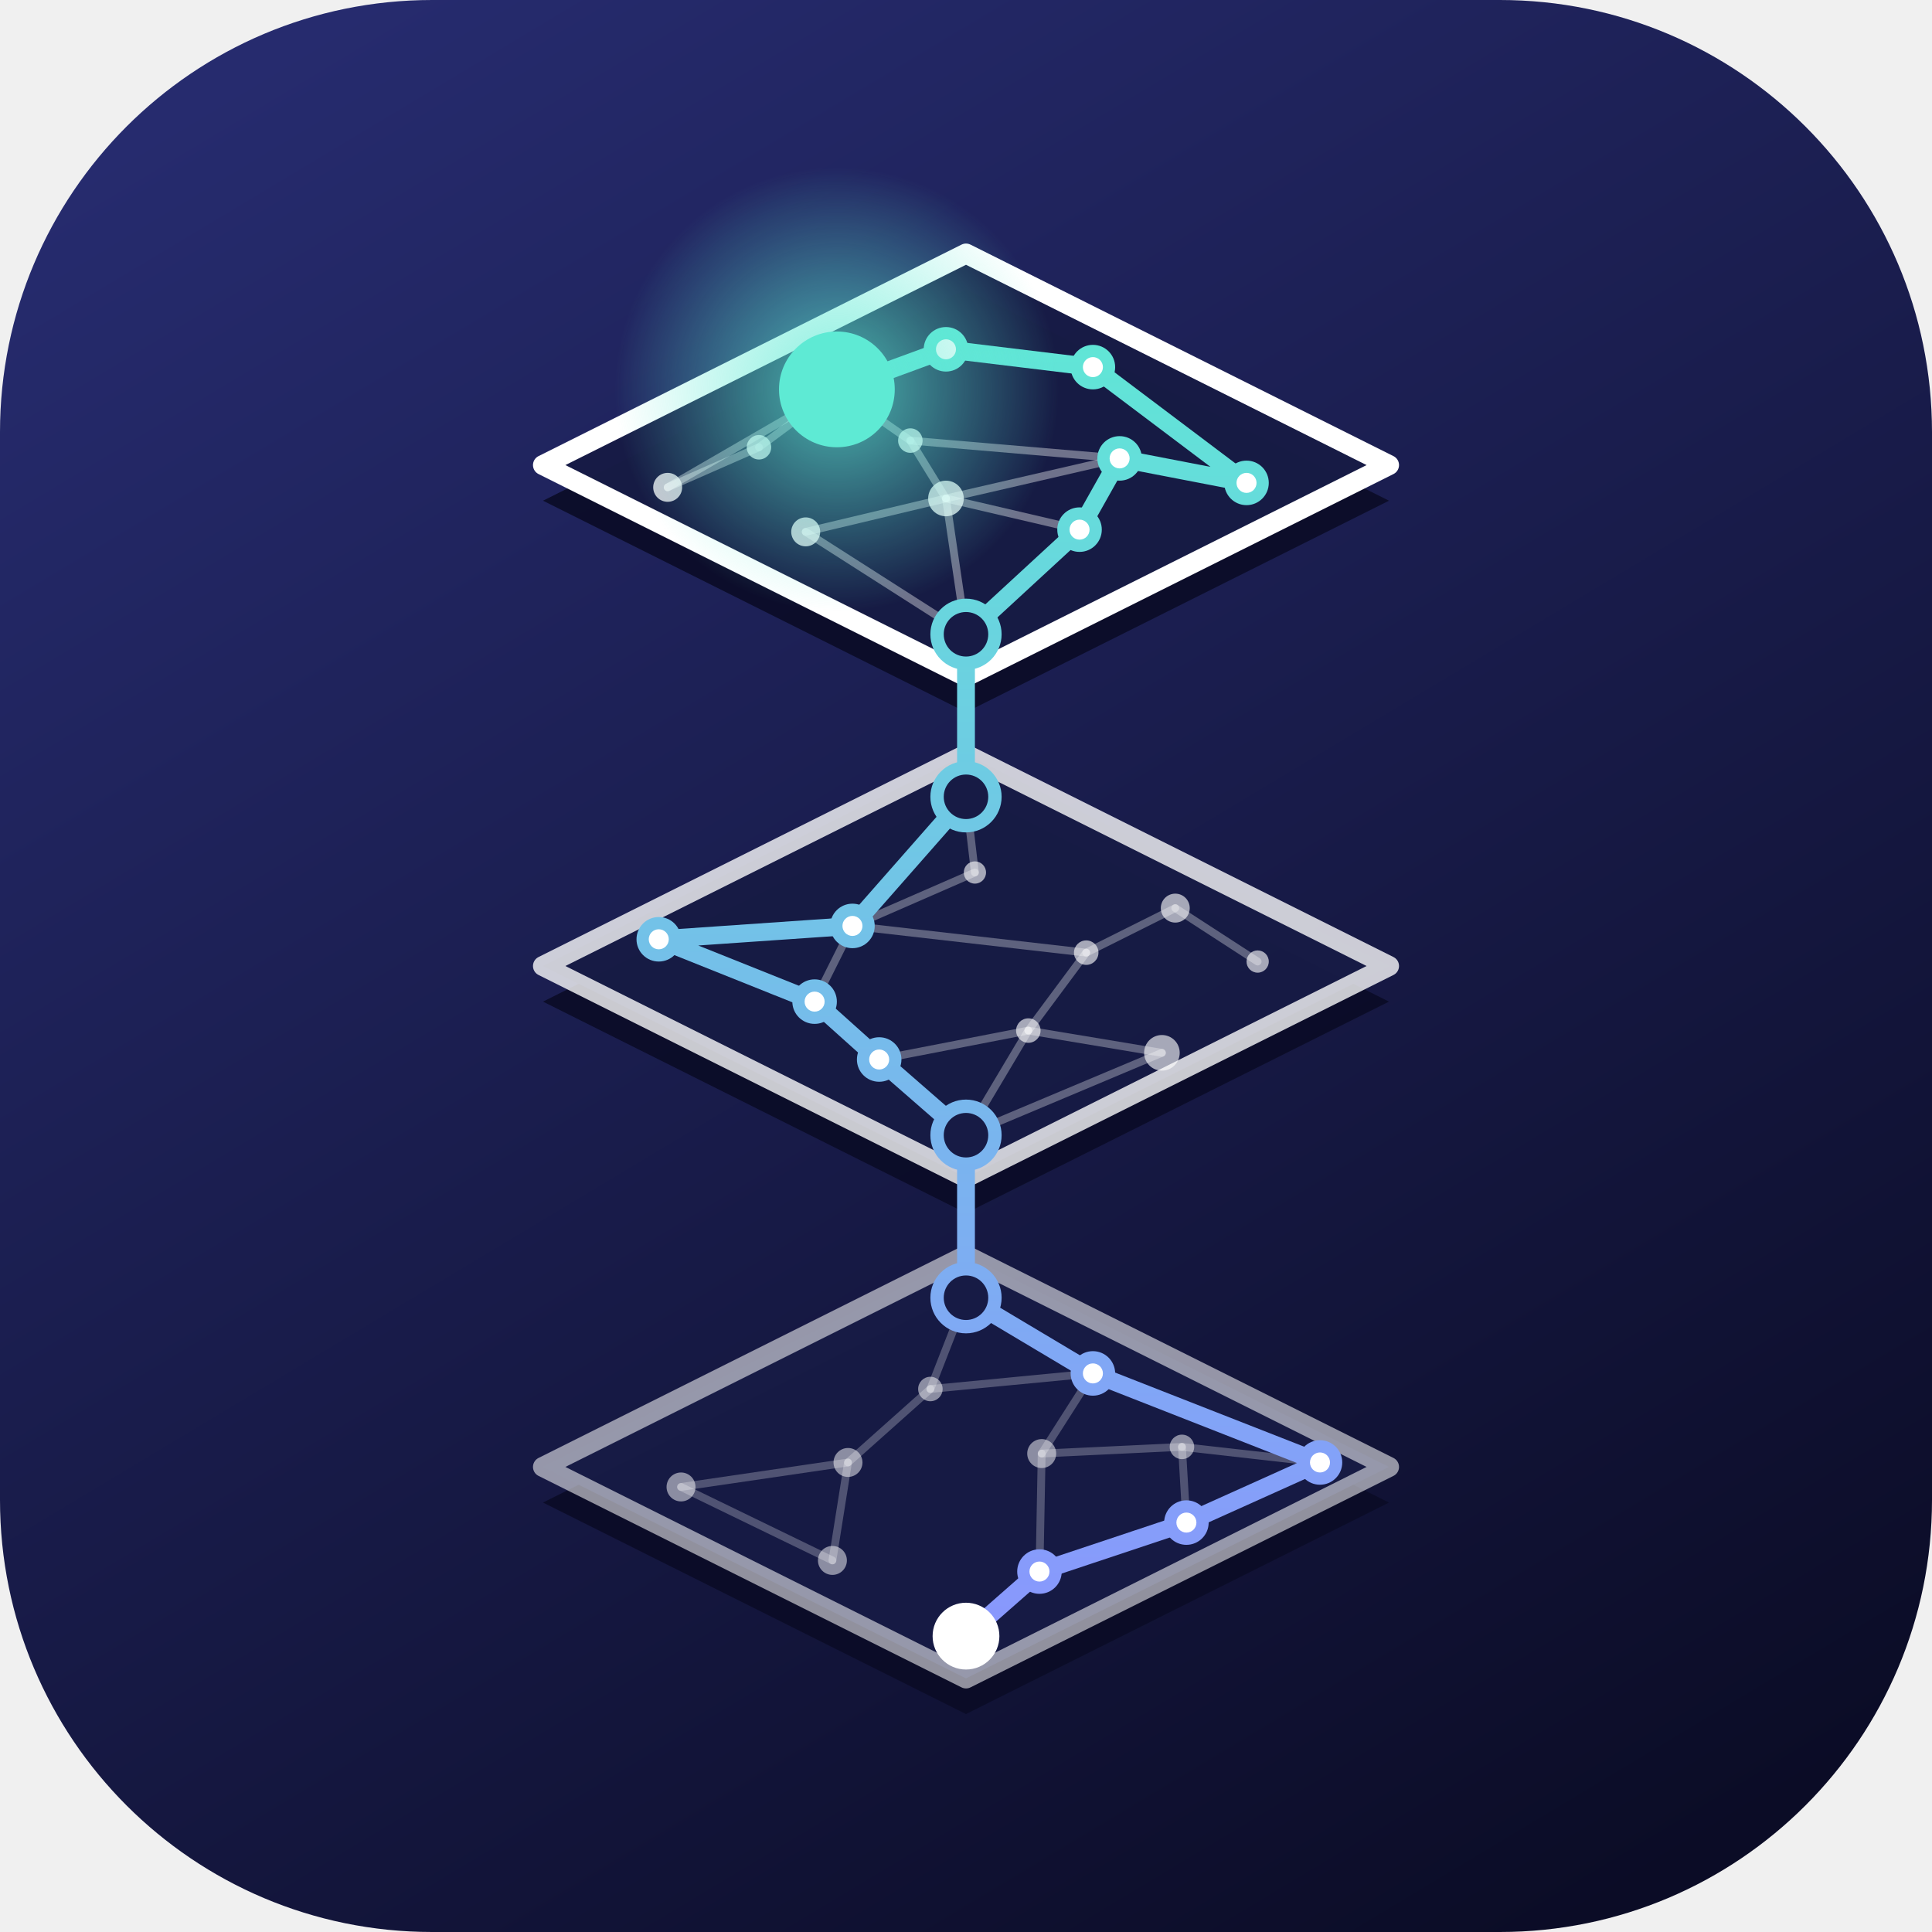
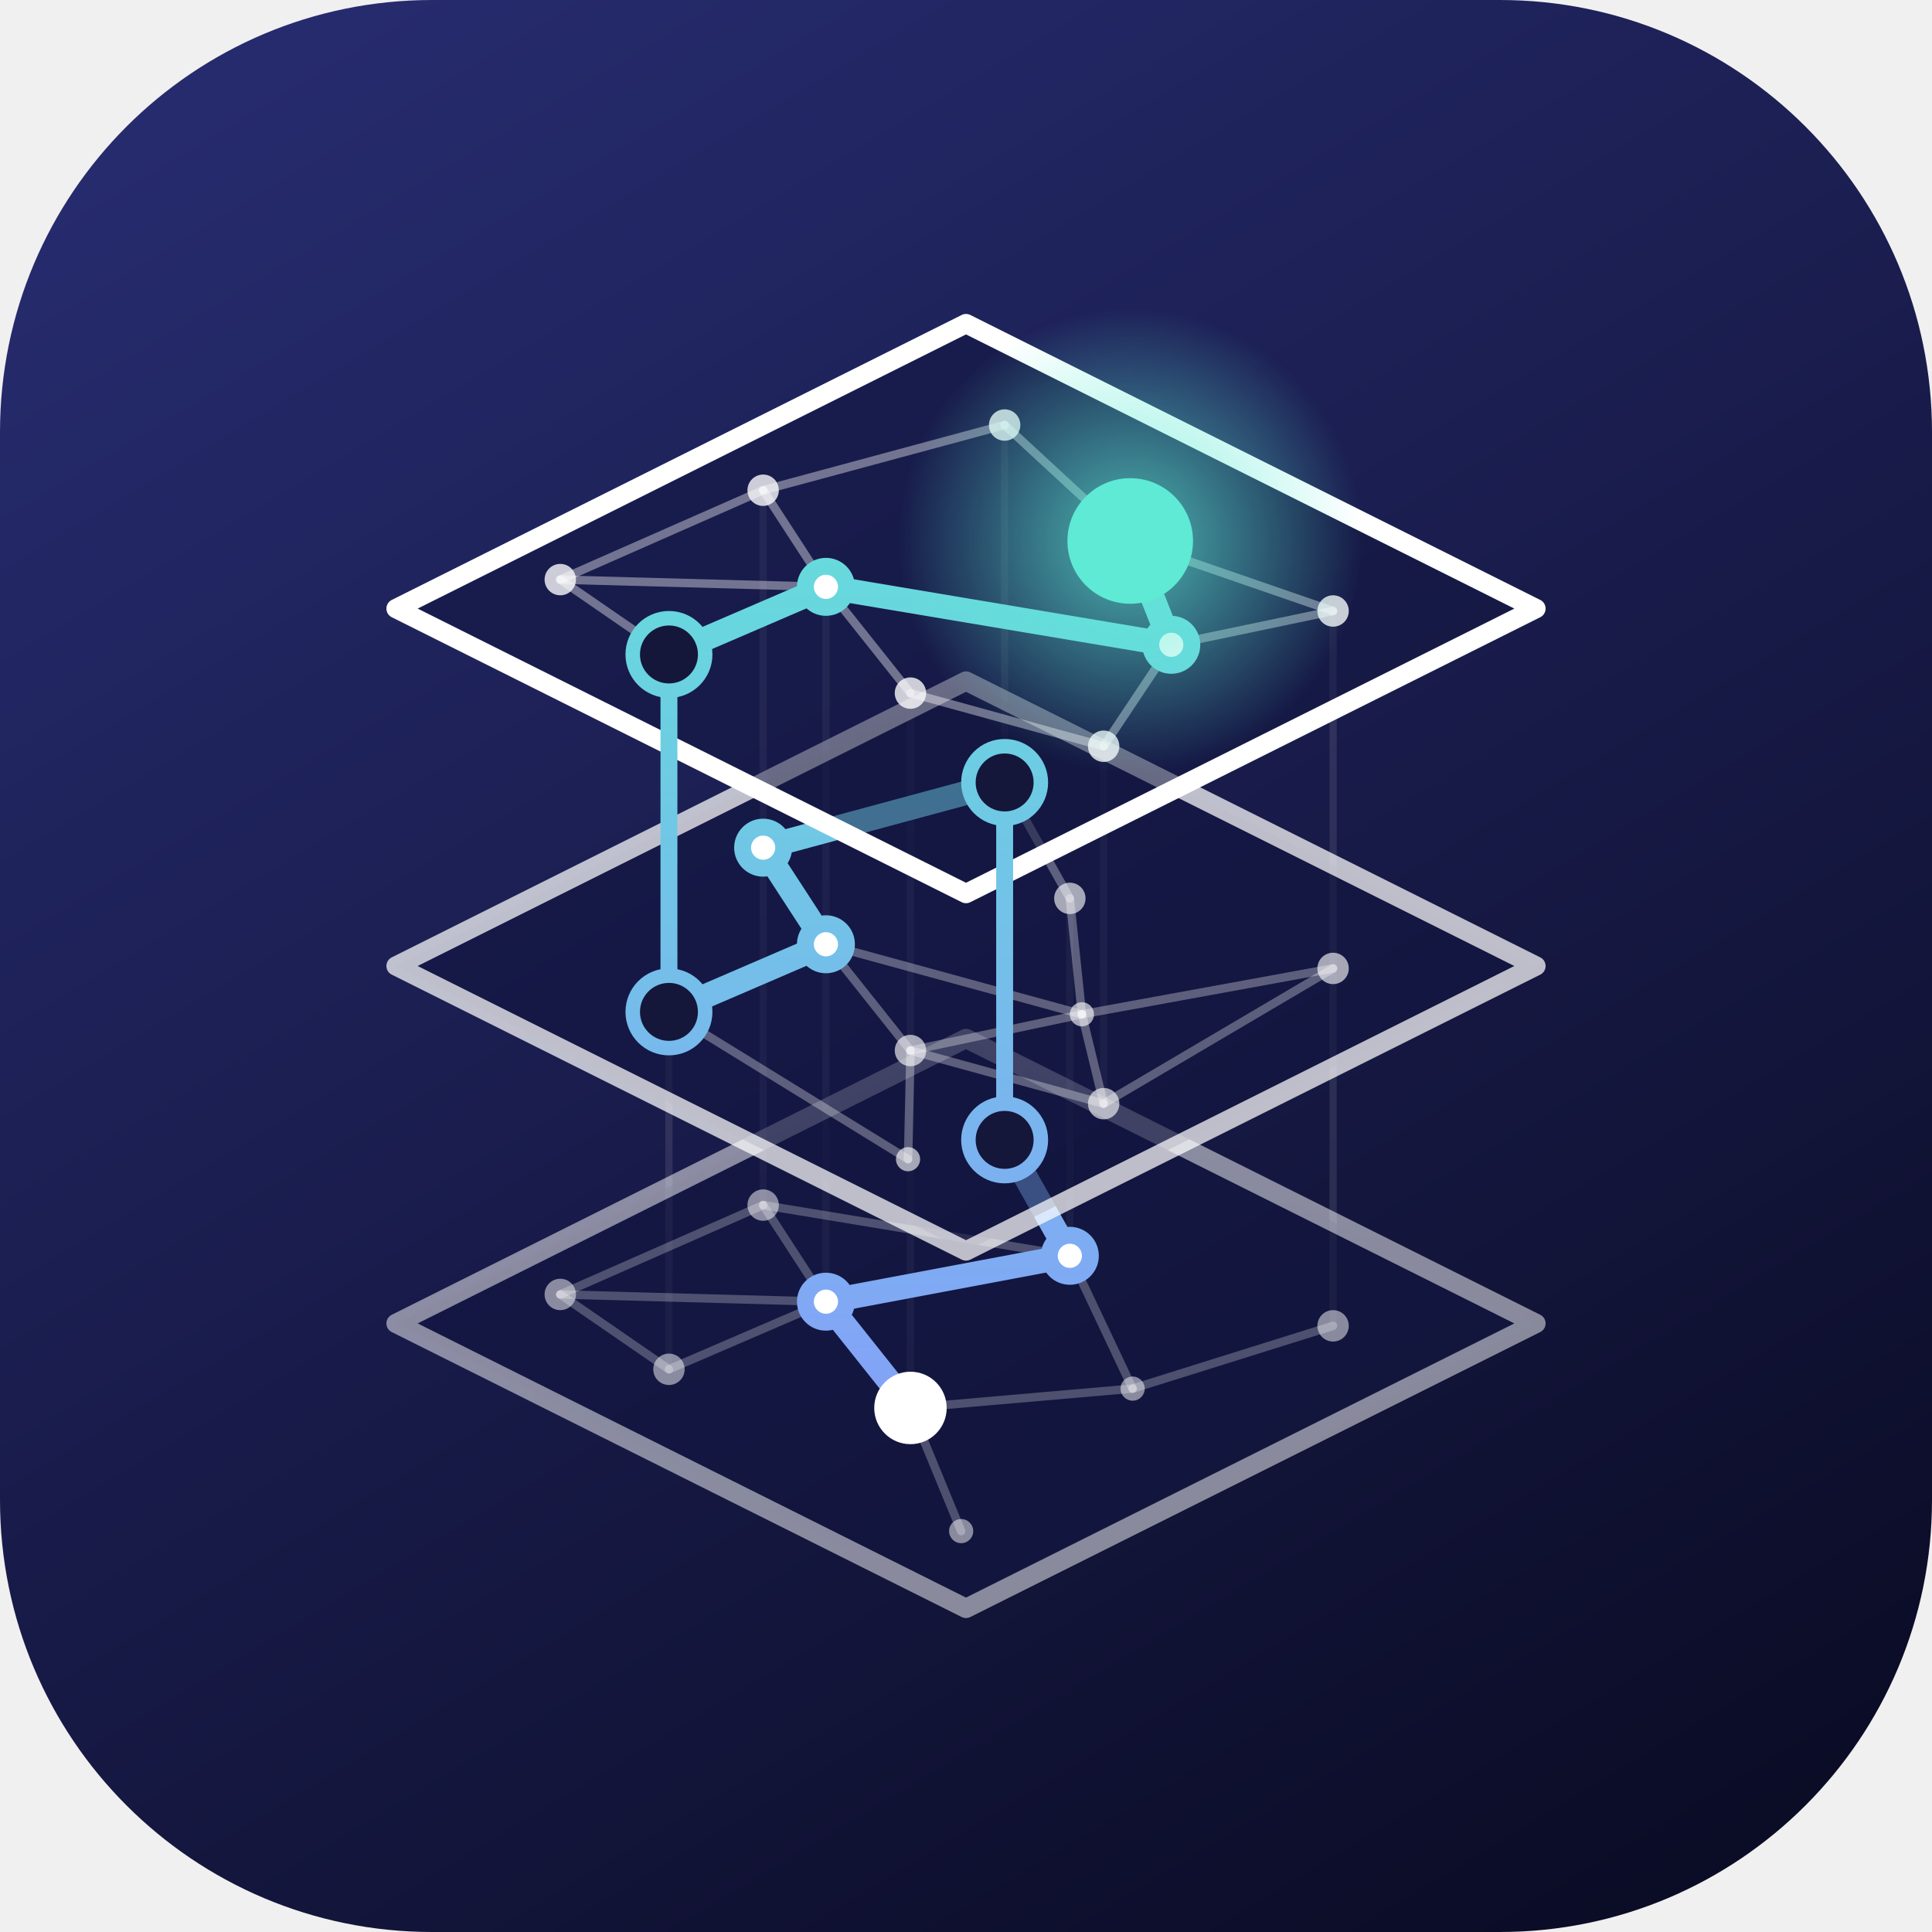
<svg xmlns="http://www.w3.org/2000/svg" viewBox="0 0 1024 1024" width="1024" height="1024" role="img" aria-label="Engram">
  <defs>
    <linearGradient id="bg" x1="0.2" y1="0" x2="0.8" y2="1">
      <stop offset="0" stop-color="#262B6E" />
      <stop offset="1" stop-color="#0B0C26" />
    </linearGradient>
-     <linearGradient id="route" gradientUnits="userSpaceOnUse" x1="512" y1="840" x2="512" y2="200">
+     <linearGradient id="route" gradientUnits="userSpaceOnUse" x1="512" y1="800" x2="512" y2="260">
      <stop offset="0" stop-color="#8B93FF" />
      <stop offset="1" stop-color="#5EEAD4" />
    </linearGradient>
    <radialGradient id="glow" cx="0.5" cy="0.5" r="0.5">
      <stop offset="0" stop-color="#5EEAD4" stop-opacity="0.75" />
      <stop offset="1" stop-color="#5EEAD4" stop-opacity="0" />
    </radialGradient>
  </defs>
  <rect width="1024" height="1024" rx="229" fill="url(#bg)" />
-   <g transform="translate(512 512) scale(1.18) translate(-512 -512)">
-     <polygon points="512,848 702,753 512,658 322,753" fill="#0A0C26" fill-opacity="0.9" />
-     <polygon points="512,832 702,737 512,642 322,737" fill="#171B45" fill-opacity="0.96" stroke="#FFFFFF" stroke-opacity="0.55" stroke-width="9" stroke-linejoin="round" />
+   <g transform="translate(512 512) scale(1.28) translate(-512 -528)">
+     <line x1="489" y1="711" x2="489" y2="563" stroke="#FFFFFF" stroke-opacity=".10" stroke-width="3" />
+     <line x1="428" y1="627" x2="428" y2="479" stroke="#FFFFFF" stroke-opacity=".10" stroke-width="3" />
+     <line x1="664" y1="677" x2="664" y2="529" stroke="#FFFFFF" stroke-opacity=".10" stroke-width="3" />
+     <line x1="555" y1="648" x2="555" y2="500" stroke="#FFFFFF" stroke-opacity=".10" stroke-width="3" />
+     <line x1="389" y1="695" x2="389" y2="547" stroke="#FFFFFF" stroke-opacity=".10" stroke-width="3" />
+     <line x1="528" y1="600" x2="528" y2="452" stroke="#FFFFFF" stroke-opacity=".10" stroke-width="3" />
+     <line x1="454" y1="667" x2="454" y2="519" stroke="#FFFFFF" stroke-opacity=".10" stroke-width="3" />
+     <line x1="489" y1="563" x2="489" y2="415" stroke="#FFFFFF" stroke-opacity=".10" stroke-width="3" />
+     <line x1="428" y1="479" x2="428" y2="331" stroke="#FFFFFF" stroke-opacity=".10" stroke-width="3" />
+     <line x1="569" y1="585" x2="569" y2="437" stroke="#FFFFFF" stroke-opacity=".10" stroke-width="3" />
+     <line x1="664" y1="529" x2="664" y2="381" stroke="#FFFFFF" stroke-opacity=".10" stroke-width="3" />
+     <line x1="389" y1="547" x2="389" y2="399" stroke="#FFFFFF" stroke-opacity=".10" stroke-width="3" />
+     <line x1="528" y1="452" x2="528" y2="304" stroke="#FFFFFF" stroke-opacity=".10" stroke-width="3" />
+     <line x1="454" y1="519" x2="454" y2="371" stroke="#FFFFFF" stroke-opacity=".10" stroke-width="3" />
+     <polygon points="512,794 748,676 512,558 276,676" fill="#12163F" fill-opacity="0.62" stroke="#FFFFFF" stroke-opacity="0.5" stroke-width="8" stroke-linejoin="round" />
    <g stroke="#FFFFFF" stroke-opacity="0.25" stroke-width="3.5" stroke-linecap="round">
-       <line x1="512" y1="661" x2="496" y2="702" />
-       <line x1="671" y1="735" x2="609" y2="728" />
-       <line x1="609" y1="728" x2="546" y2="731" />
-       <line x1="609" y1="728" x2="611" y2="762" />
-       <line x1="545" y1="784" x2="546" y2="731" />
-       <line x1="496" y1="702" x2="569" y2="695" />
-       <line x1="496" y1="702" x2="459" y2="735" />
-       <line x1="569" y1="695" x2="546" y2="731" />
-       <line x1="452" y1="779" x2="384" y2="746" />
-       <line x1="452" y1="779" x2="459" y2="735" />
-       <line x1="384" y1="746" x2="459" y2="735" />
+       <line x1="489" y1="711" x2="510" y2="762" />
+       <line x1="489" y1="711" x2="581" y2="703" />
+       <line x1="428" y1="627" x2="555" y2="648" />
+       <line x1="428" y1="627" x2="344" y2="664" />
+       <line x1="428" y1="627" x2="454" y2="667" />
+       <line x1="664" y1="677" x2="581" y2="703" />
+       <line x1="555" y1="648" x2="581" y2="703" />
+       <line x1="389" y1="695" x2="344" y2="664" />
+       <line x1="389" y1="695" x2="454" y2="667" />
+       <line x1="344" y1="664" x2="454" y2="667" />
    </g>
-     <circle cx="609" cy="728" r="5.5" fill="#FFFFFF" fill-opacity="0.5" />
-     <circle cx="496" cy="702" r="5.5" fill="#FFFFFF" fill-opacity="0.5" />
-     <circle cx="546" cy="731" r="6.5" fill="#FFFFFF" fill-opacity="0.5" />
-     <circle cx="452" cy="779" r="6.5" fill="#FFFFFF" fill-opacity="0.5" />
-     <circle cx="384" cy="746" r="6.5" fill="#FFFFFF" fill-opacity="0.5" />
-     <circle cx="459" cy="735" r="6.5" fill="#FFFFFF" fill-opacity="0.5" />
-     <polygon points="512,623 702,528 512,433 322,528" fill="#0A0C26" fill-opacity="0.9" />
-     <polygon points="512,607 702,512 512,417 322,512" fill="#171B45" fill-opacity="0.96" stroke="#FFFFFF" stroke-opacity="0.78" stroke-width="9" stroke-linejoin="round" />
+     <circle cx="428" cy="627" r="6.5" fill="#FFFFFF" fill-opacity="0.5" />
+     <circle cx="664" cy="677" r="6.5" fill="#FFFFFF" fill-opacity="0.5" />
+     <circle cx="389" cy="695" r="6.5" fill="#FFFFFF" fill-opacity="0.5" />
+     <circle cx="344" cy="664" r="6.5" fill="#FFFFFF" fill-opacity="0.5" />
+     <circle cx="510" cy="762" r="5" fill="#FFFFFF" fill-opacity="0.5" />
+     <circle cx="581" cy="703" r="5" fill="#FFFFFF" fill-opacity="0.5" />
+     <path d="M489 711 L454 667 L555 648 L528 600" fill="none" stroke="url(#route)" stroke-width="10" stroke-linecap="round" stroke-linejoin="round" />
+     <circle cx="489" cy="711" r="12" fill="url(#route)" />
+     <circle cx="489" cy="711" r="5" fill="#FFFFFF" />
+     <circle cx="454" cy="667" r="12" fill="url(#route)" />
+     <circle cx="454" cy="667" r="5" fill="#FFFFFF" />
+     <circle cx="555" cy="648" r="12" fill="url(#route)" />
+     <circle cx="555" cy="648" r="5" fill="#FFFFFF" />
+     <polygon points="512,646 748,528 512,410 276,528" fill="#12163F" fill-opacity="0.62" stroke="#FFFFFF" stroke-opacity="0.72" stroke-width="8" stroke-linejoin="round" />
    <g stroke="#FFFFFF" stroke-opacity="0.31" stroke-width="3.5" stroke-linecap="round">
-       <line x1="512" y1="588" x2="600" y2="551" />
-       <line x1="512" y1="588" x2="540" y2="541" />
-       <line x1="512" y1="436" x2="516" y2="470" />
-       <line x1="461" y1="494" x2="516" y2="470" />
-       <line x1="461" y1="494" x2="444" y2="528" />
-       <line x1="461" y1="494" x2="566" y2="506" />
-       <line x1="606" y1="486" x2="643" y2="510" />
-       <line x1="606" y1="486" x2="566" y2="506" />
-       <line x1="600" y1="551" x2="540" y2="541" />
-       <line x1="473" y1="554" x2="540" y2="541" />
-       <line x1="540" y1="541" x2="566" y2="506" />
+       <line x1="489" y1="563" x2="569" y2="585" />
+       <line x1="489" y1="563" x2="454" y2="519" />
+       <line x1="489" y1="563" x2="488" y2="608" />
+       <line x1="489" y1="563" x2="560" y2="548" />
+       <line x1="569" y1="585" x2="664" y2="529" />
+       <line x1="569" y1="585" x2="560" y2="548" />
+       <line x1="664" y1="529" x2="560" y2="548" />
+       <line x1="555" y1="500" x2="528" y2="452" />
+       <line x1="555" y1="500" x2="560" y2="548" />
+       <line x1="389" y1="547" x2="488" y2="608" />
+       <line x1="454" y1="519" x2="560" y2="548" />
    </g>
-     <circle cx="606" cy="486" r="6.5" fill="#FFFFFF" fill-opacity="0.62" />
-     <circle cx="516" cy="470" r="5" fill="#FFFFFF" fill-opacity="0.62" />
-     <circle cx="600" cy="551" r="8" fill="#FFFFFF" fill-opacity="0.62" />
-     <circle cx="540" cy="541" r="5.5" fill="#FFFFFF" fill-opacity="0.62" />
-     <circle cx="643" cy="510" r="5" fill="#FFFFFF" fill-opacity="0.62" />
-     <circle cx="566" cy="506" r="5.5" fill="#FFFFFF" fill-opacity="0.62" />
-     <polygon points="512,398 702,303 512,208 322,303" fill="#0A0C26" fill-opacity="0.9" />
-     <polygon points="512,382 702,287 512,192 322,287" fill="#171B45" fill-opacity="0.96" stroke="#FFFFFF" stroke-opacity="1.0" stroke-width="9" stroke-linejoin="round" />
-     <g stroke="#FFFFFF" stroke-opacity="0.38" stroke-width="3.5" stroke-linecap="round">
-       <line x1="512" y1="363" x2="440" y2="317" />
-       <line x1="512" y1="363" x2="503" y2="302" />
-       <line x1="440" y1="317" x2="503" y2="302" />
-       <line x1="487" y1="276" x2="454" y2="253" />
-       <line x1="487" y1="276" x2="503" y2="302" />
-       <line x1="487" y1="276" x2="581" y2="284" />
-       <line x1="378" y1="297" x2="454" y2="253" />
-       <line x1="378" y1="297" x2="419" y2="279" />
-       <line x1="454" y1="253" x2="419" y2="279" />
-       <line x1="503" y1="302" x2="581" y2="284" />
-       <line x1="503" y1="302" x2="563" y2="316" />
+     <circle cx="489" cy="563" r="6.5" fill="#FFFFFF" fill-opacity="0.62" />
+     <circle cx="569" cy="585" r="6.5" fill="#FFFFFF" fill-opacity="0.62" />
+     <circle cx="664" cy="529" r="6.5" fill="#FFFFFF" fill-opacity="0.62" />
+     <circle cx="555" cy="500" r="6.5" fill="#FFFFFF" fill-opacity="0.62" />
+     <circle cx="488" cy="608" r="5" fill="#FFFFFF" fill-opacity="0.62" />
+     <circle cx="560" cy="548" r="5" fill="#FFFFFF" fill-opacity="0.62" />
+     <path d="M528 452 L428 479 L454 519 L389 547" fill="none" stroke="url(#route)" stroke-width="10" stroke-linecap="round" stroke-linejoin="round" />
+     <circle cx="528" cy="452" r="12" fill="url(#route)" />
+     <circle cx="528" cy="452" r="5" fill="#FFFFFF" />
+     <circle cx="428" cy="479" r="12" fill="url(#route)" />
+     <circle cx="428" cy="479" r="5" fill="#FFFFFF" />
+     <circle cx="454" cy="519" r="12" fill="url(#route)" />
+     <circle cx="454" cy="519" r="5" fill="#FFFFFF" />
+     <circle cx="389" cy="547" r="12" fill="url(#route)" />
+     <circle cx="389" cy="547" r="5" fill="#FFFFFF" />
+     <polygon points="512,498 748,380 512,262 276,380" fill="#12163F" fill-opacity="0.5" stroke="#FFFFFF" stroke-opacity="1.0" stroke-width="8" stroke-linejoin="round" />
+     <g stroke="#FFFFFF" stroke-opacity="0.39" stroke-width="3.5" stroke-linecap="round">
+       <line x1="489" y1="415" x2="569" y2="437" />
+       <line x1="489" y1="415" x2="454" y2="371" />
+       <line x1="428" y1="331" x2="344" y2="368" />
+       <line x1="428" y1="331" x2="528" y2="304" />
+       <line x1="428" y1="331" x2="454" y2="371" />
+       <line x1="569" y1="437" x2="597" y2="395" />
+       <line x1="664" y1="381" x2="580" y2="352" />
+       <line x1="664" y1="381" x2="597" y2="395" />
+       <line x1="389" y1="399" x2="344" y2="368" />
+       <line x1="344" y1="368" x2="454" y2="371" />
+       <line x1="528" y1="304" x2="580" y2="352" />
    </g>
-     <circle cx="440" cy="317" r="6.5" fill="#FFFFFF" fill-opacity="0.75" />
-     <circle cx="487" cy="276" r="5.5" fill="#FFFFFF" fill-opacity="0.75" />
-     <circle cx="378" cy="297" r="6.5" fill="#FFFFFF" fill-opacity="0.75" />
-     <circle cx="503" cy="302" r="8" fill="#FFFFFF" fill-opacity="0.75" />
-     <circle cx="419" cy="279" r="5.5" fill="#FFFFFF" fill-opacity="0.75" />
-     <path d="M512 813 L545 784 L611 762 L671 735 L569 695 L512 661" fill="none" stroke="url(#route)" stroke-width="8" stroke-linecap="round" stroke-linejoin="round" />
-     <path d="M512 588 L473 554 L444 528 L374 500 L461 494 L512 436" fill="none" stroke="url(#route)" stroke-width="8" stroke-linecap="round" stroke-linejoin="round" />
-     <path d="M512 363 L563 316 L581 284 L638 295 L569 243 L503 235 L454 253" fill="none" stroke="url(#route)" stroke-width="8" stroke-linecap="round" stroke-linejoin="round" />
-     <line x1="512" y1="661" x2="512" y2="588" stroke="url(#route)" stroke-width="8" stroke-linecap="round" />
-     <line x1="512" y1="436" x2="512" y2="363" stroke="url(#route)" stroke-width="8" stroke-linecap="round" />
-     <circle cx="545" cy="784" r="10" fill="url(#route)" />
-     <circle cx="545" cy="784" r="4.5" fill="#FFFFFF" />
-     <circle cx="611" cy="762" r="10" fill="url(#route)" />
-     <circle cx="611" cy="762" r="4.5" fill="#FFFFFF" />
-     <circle cx="671" cy="735" r="10" fill="url(#route)" />
-     <circle cx="671" cy="735" r="4.5" fill="#FFFFFF" />
-     <circle cx="569" cy="695" r="10" fill="url(#route)" />
-     <circle cx="569" cy="695" r="4.5" fill="#FFFFFF" />
-     <circle cx="473" cy="554" r="10" fill="url(#route)" />
-     <circle cx="473" cy="554" r="4.5" fill="#FFFFFF" />
-     <circle cx="444" cy="528" r="10" fill="url(#route)" />
-     <circle cx="444" cy="528" r="4.5" fill="#FFFFFF" />
-     <circle cx="374" cy="500" r="10" fill="url(#route)" />
-     <circle cx="374" cy="500" r="4.5" fill="#FFFFFF" />
-     <circle cx="461" cy="494" r="10" fill="url(#route)" />
-     <circle cx="461" cy="494" r="4.5" fill="#FFFFFF" />
-     <circle cx="563" cy="316" r="10" fill="url(#route)" />
-     <circle cx="563" cy="316" r="4.5" fill="#FFFFFF" />
-     <circle cx="581" cy="284" r="10" fill="url(#route)" />
-     <circle cx="581" cy="284" r="4.5" fill="#FFFFFF" />
-     <circle cx="638" cy="295" r="10" fill="url(#route)" />
-     <circle cx="638" cy="295" r="4.5" fill="#FFFFFF" />
-     <circle cx="569" cy="243" r="10" fill="url(#route)" />
-     <circle cx="569" cy="243" r="4.5" fill="#FFFFFF" />
-     <circle cx="503" cy="235" r="10" fill="url(#route)" />
-     <circle cx="503" cy="235" r="4.5" fill="#FFFFFF" />
-     <circle cx="512" cy="661" r="13" fill="#171B45" stroke="url(#route)" stroke-width="6" />
-     <circle cx="512" cy="588" r="13" fill="#171B45" stroke="url(#route)" stroke-width="6" />
-     <circle cx="512" cy="436" r="13" fill="#171B45" stroke="url(#route)" stroke-width="6" />
-     <circle cx="512" cy="363" r="13" fill="#171B45" stroke="url(#route)" stroke-width="6" />
-     <circle cx="512" cy="813" r="15" fill="#FFFFFF" />
-     <circle cx="454" cy="253" r="100" fill="url(#glow)" />
-     <circle cx="454" cy="253" r="26" fill="#5EEAD4" />
+     <circle cx="489" cy="415" r="6.5" fill="#FFFFFF" fill-opacity="0.78" />
+     <circle cx="428" cy="331" r="6.5" fill="#FFFFFF" fill-opacity="0.78" />
+     <circle cx="569" cy="437" r="6.5" fill="#FFFFFF" fill-opacity="0.78" />
+     <circle cx="664" cy="381" r="6.5" fill="#FFFFFF" fill-opacity="0.78" />
+     <circle cx="344" cy="368" r="6.5" fill="#FFFFFF" fill-opacity="0.78" />
+     <circle cx="528" cy="304" r="6.5" fill="#FFFFFF" fill-opacity="0.78" />
+     <path d="M389 399 L454 371 L597 395 L580 352" fill="none" stroke="url(#route)" stroke-width="10" stroke-linecap="round" stroke-linejoin="round" />
+     <circle cx="454" cy="371" r="12" fill="url(#route)" />
+     <circle cx="454" cy="371" r="5" fill="#FFFFFF" />
+     <circle cx="597" cy="395" r="12" fill="url(#route)" />
+     <circle cx="597" cy="395" r="5" fill="#FFFFFF" />
+     <line x1="528" y1="600" x2="528" y2="452" stroke="url(#route)" stroke-width="7" stroke-linecap="round" />
+     <line x1="389" y1="547" x2="389" y2="399" stroke="url(#route)" stroke-width="7" stroke-linecap="round" />
+     <circle cx="528" cy="600" r="15" fill="#14173A" stroke="url(#route)" stroke-width="6" />
+     <circle cx="528" cy="452" r="15" fill="#14173A" stroke="url(#route)" stroke-width="6" />
+     <circle cx="389" cy="547" r="15" fill="#14173A" stroke="url(#route)" stroke-width="6" />
+     <circle cx="389" cy="399" r="15" fill="#14173A" stroke="url(#route)" stroke-width="6" />
+     <circle cx="489" cy="711" r="15" fill="#FFFFFF" />
+     <circle cx="580" cy="352" r="96" fill="url(#glow)" />
+     <circle cx="580" cy="352" r="26" fill="#5EEAD4" />
  </g>
</svg>
